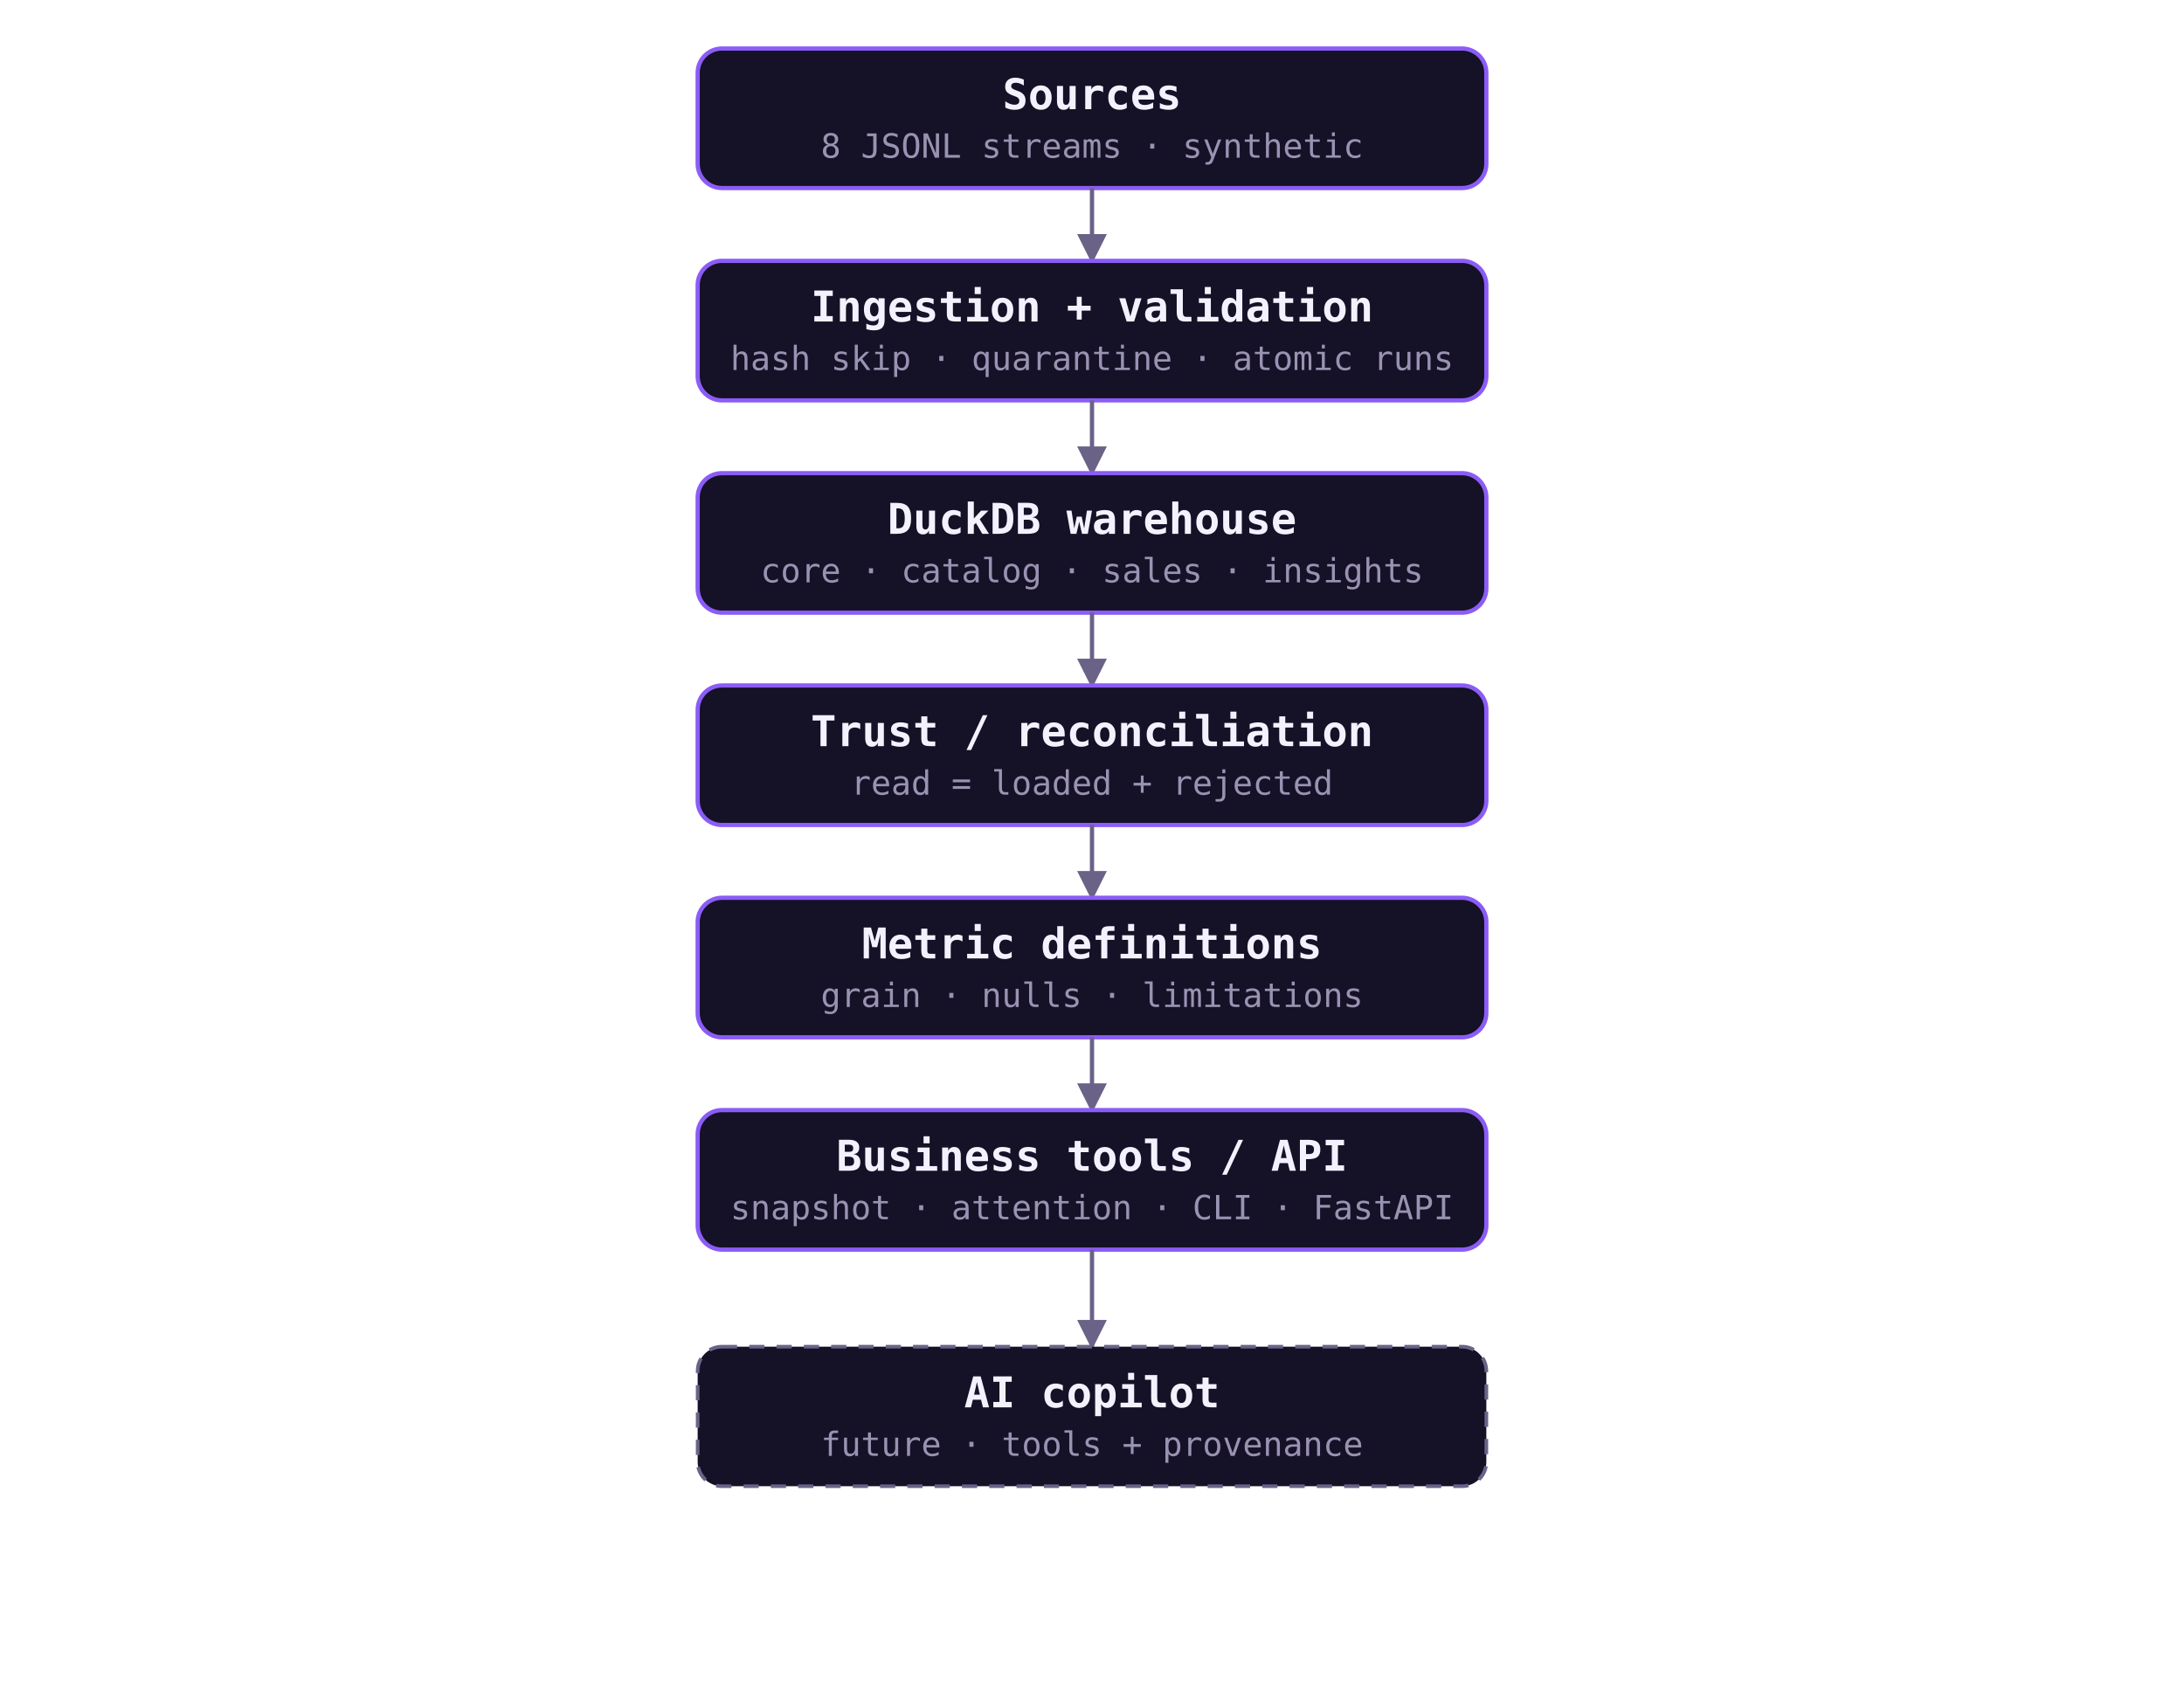
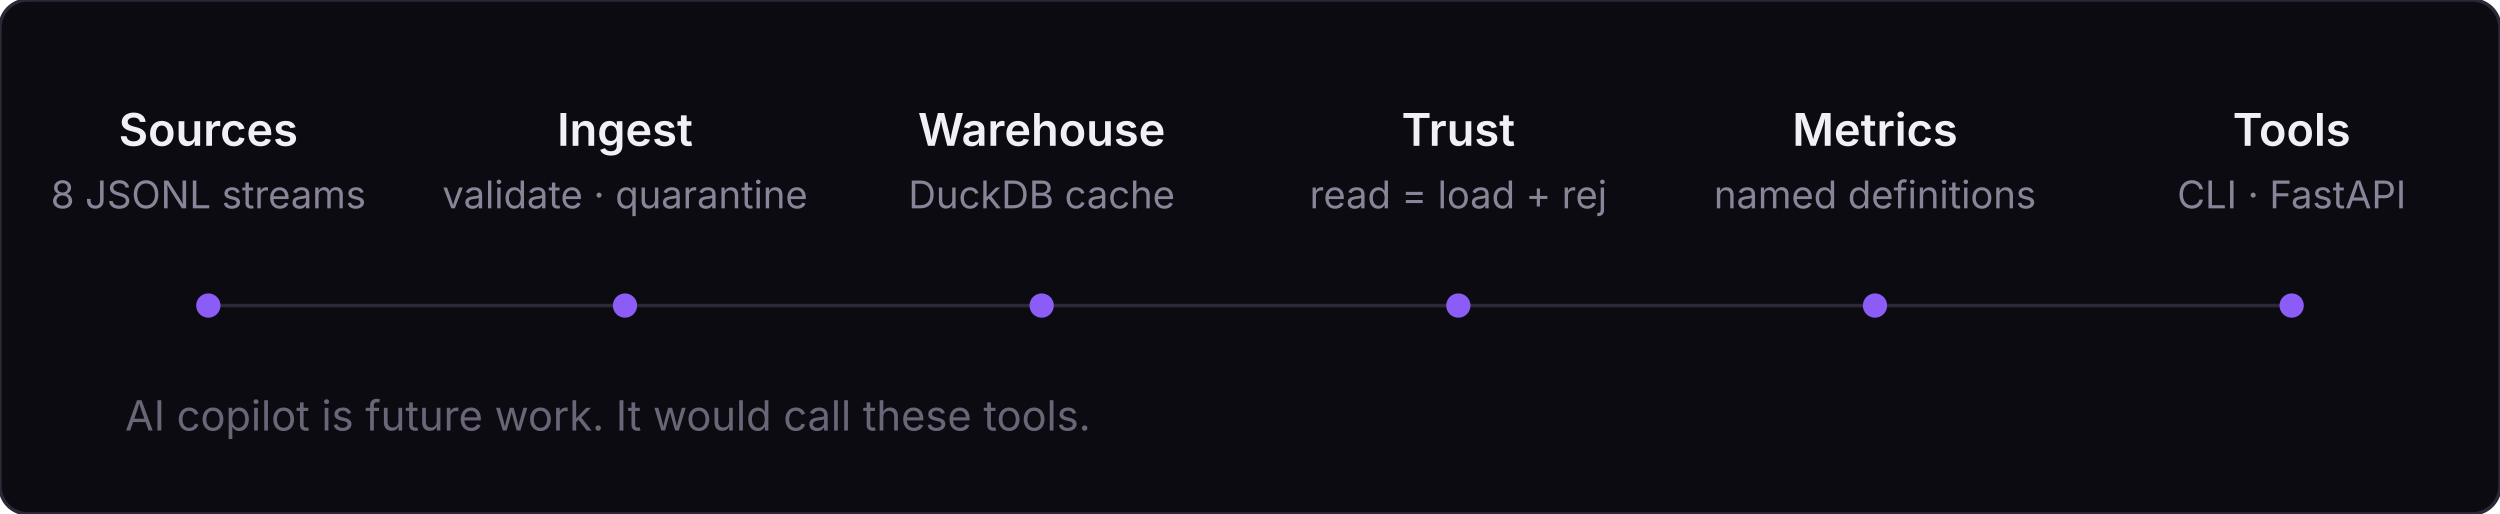
- <svg xmlns="http://www.w3.org/2000/svg" width="720" height="560" viewBox="0 0 720 560" role="img" aria-label="Commerce Data Platform architecture">
-   <defs>
-     <marker id="arr" viewBox="0 0 10 10" refX="9" refY="5" markerWidth="7" markerHeight="7" orient="auto-start-reverse">
-       <path d="M0,0 L10,5 L0,10 z" fill="#6b6288" />
-     </marker>
-   </defs>
-   <style>
-     .box  { fill: #151126; stroke: #8b5cf6; stroke-width: 1.4; }
-     .boxd { fill: #151126; stroke: #6b6288; stroke-width: 1.2; stroke-dasharray: 5 4; }
-     .t    { fill: #f4f1ff; font: 600 14px ui-monospace, SFMono-Regular, Menlo, monospace; text-anchor: middle; }
-     .ts   { fill: #9a92b2; font: 11px ui-monospace, SFMono-Regular, Menlo, monospace; text-anchor: middle; }
-     .line { stroke: #6b6288; stroke-width: 1.4; fill: none; marker-end: url(#arr); }
-   </style>
-   <rect class="box" x="230" y="16" width="260" height="46" rx="8" />
-   <text class="t" x="360" y="36">Sources</text>
-   <text class="ts" x="360" y="52">8 JSONL streams · synthetic</text>
-   <line class="line" x1="360" y1="62" x2="360" y2="86" />
-   <rect class="box" x="230" y="86" width="260" height="46" rx="8" />
-   <text class="t" x="360" y="106">Ingestion + validation</text>
-   <text class="ts" x="360" y="122">hash skip · quarantine · atomic runs</text>
-   <line class="line" x1="360" y1="132" x2="360" y2="156" />
-   <rect class="box" x="230" y="156" width="260" height="46" rx="8" />
-   <text class="t" x="360" y="176">DuckDB warehouse</text>
-   <text class="ts" x="360" y="192">core · catalog · sales · insights</text>
-   <line class="line" x1="360" y1="202" x2="360" y2="226" />
-   <rect class="box" x="230" y="226" width="260" height="46" rx="8" />
-   <text class="t" x="360" y="246">Trust / reconciliation</text>
-   <text class="ts" x="360" y="262">read = loaded + rejected</text>
-   <line class="line" x1="360" y1="272" x2="360" y2="296" />
-   <rect class="box" x="230" y="296" width="260" height="46" rx="8" />
-   <text class="t" x="360" y="316">Metric definitions</text>
-   <text class="ts" x="360" y="332">grain · nulls · limitations</text>
-   <line class="line" x1="360" y1="342" x2="360" y2="366" />
-   <rect class="box" x="230" y="366" width="260" height="46" rx="8" />
-   <text class="t" x="360" y="386">Business tools / API</text>
-   <text class="ts" x="360" y="402">snapshot · attention · CLI · FastAPI</text>
-   <line class="line" x1="360" y1="412" x2="360" y2="444" />
-   <rect class="boxd" x="230" y="444" width="260" height="46" rx="8" />
-   <text class="t" x="360" y="464">AI copilot</text>
-   <text class="ts" x="360" y="480">future · tools + provenance</text>
+ <svg xmlns="http://www.w3.org/2000/svg" width="720" height="148" viewBox="0 0 720 148" role="img" aria-label="Commerce Data Platform architecture">
+   <rect width="720" height="148" rx="8" fill="#0c0b12" />
+   <rect width="720" height="148" rx="8" fill="none" stroke="#2c2838" stroke-width="1" />
+   <g font-family="ui-sans-serif, system-ui, -apple-system, 'Segoe UI', sans-serif">
+     <text x="60" y="42" text-anchor="middle" font-size="13" font-weight="600" fill="#f2f0f7">Sources</text>
+     <text x="60" y="60" text-anchor="middle" font-size="11" fill="#8a8498">8 JSONL streams</text>
+     <text x="180" y="42" text-anchor="middle" font-size="13" font-weight="600" fill="#f2f0f7">Ingest</text>
+     <text x="180" y="60" text-anchor="middle" font-size="11" fill="#8a8498">validate · quarantine</text>
+     <text x="300" y="42" text-anchor="middle" font-size="13" font-weight="600" fill="#f2f0f7">Warehouse</text>
+     <text x="300" y="60" text-anchor="middle" font-size="11" fill="#8a8498">DuckDB cache</text>
+     <text x="420" y="42" text-anchor="middle" font-size="13" font-weight="600" fill="#f2f0f7">Trust</text>
+     <text x="420" y="60" text-anchor="middle" font-size="11" fill="#8a8498">read = load + rej</text>
+     <text x="540" y="42" text-anchor="middle" font-size="13" font-weight="600" fill="#f2f0f7">Metrics</text>
+     <text x="540" y="60" text-anchor="middle" font-size="11" fill="#8a8498">named definitions</text>
+     <text x="660" y="42" text-anchor="middle" font-size="13" font-weight="600" fill="#f2f0f7">Tools</text>
+     <text x="660" y="60" text-anchor="middle" font-size="11" fill="#8a8498">CLI · FastAPI</text>
+     <line x1="60" y1="88" x2="660" y2="88" stroke="#2c2838" stroke-width="1" />
+     <circle cx="60" cy="88" r="3.5" fill="#8b5cf6" />
+     <circle cx="180" cy="88" r="3.5" fill="#8b5cf6" />
+     <circle cx="300" cy="88" r="3.5" fill="#8b5cf6" />
+     <circle cx="420" cy="88" r="3.5" fill="#8b5cf6" />
+     <circle cx="540" cy="88" r="3.5" fill="#8b5cf6" />
+     <circle cx="660" cy="88" r="3.5" fill="#8b5cf6" />
+     <text x="36" y="124" font-size="12" fill="#6b6578">AI copilot is future work. It would call these tools.</text>
+   </g>
</svg>
